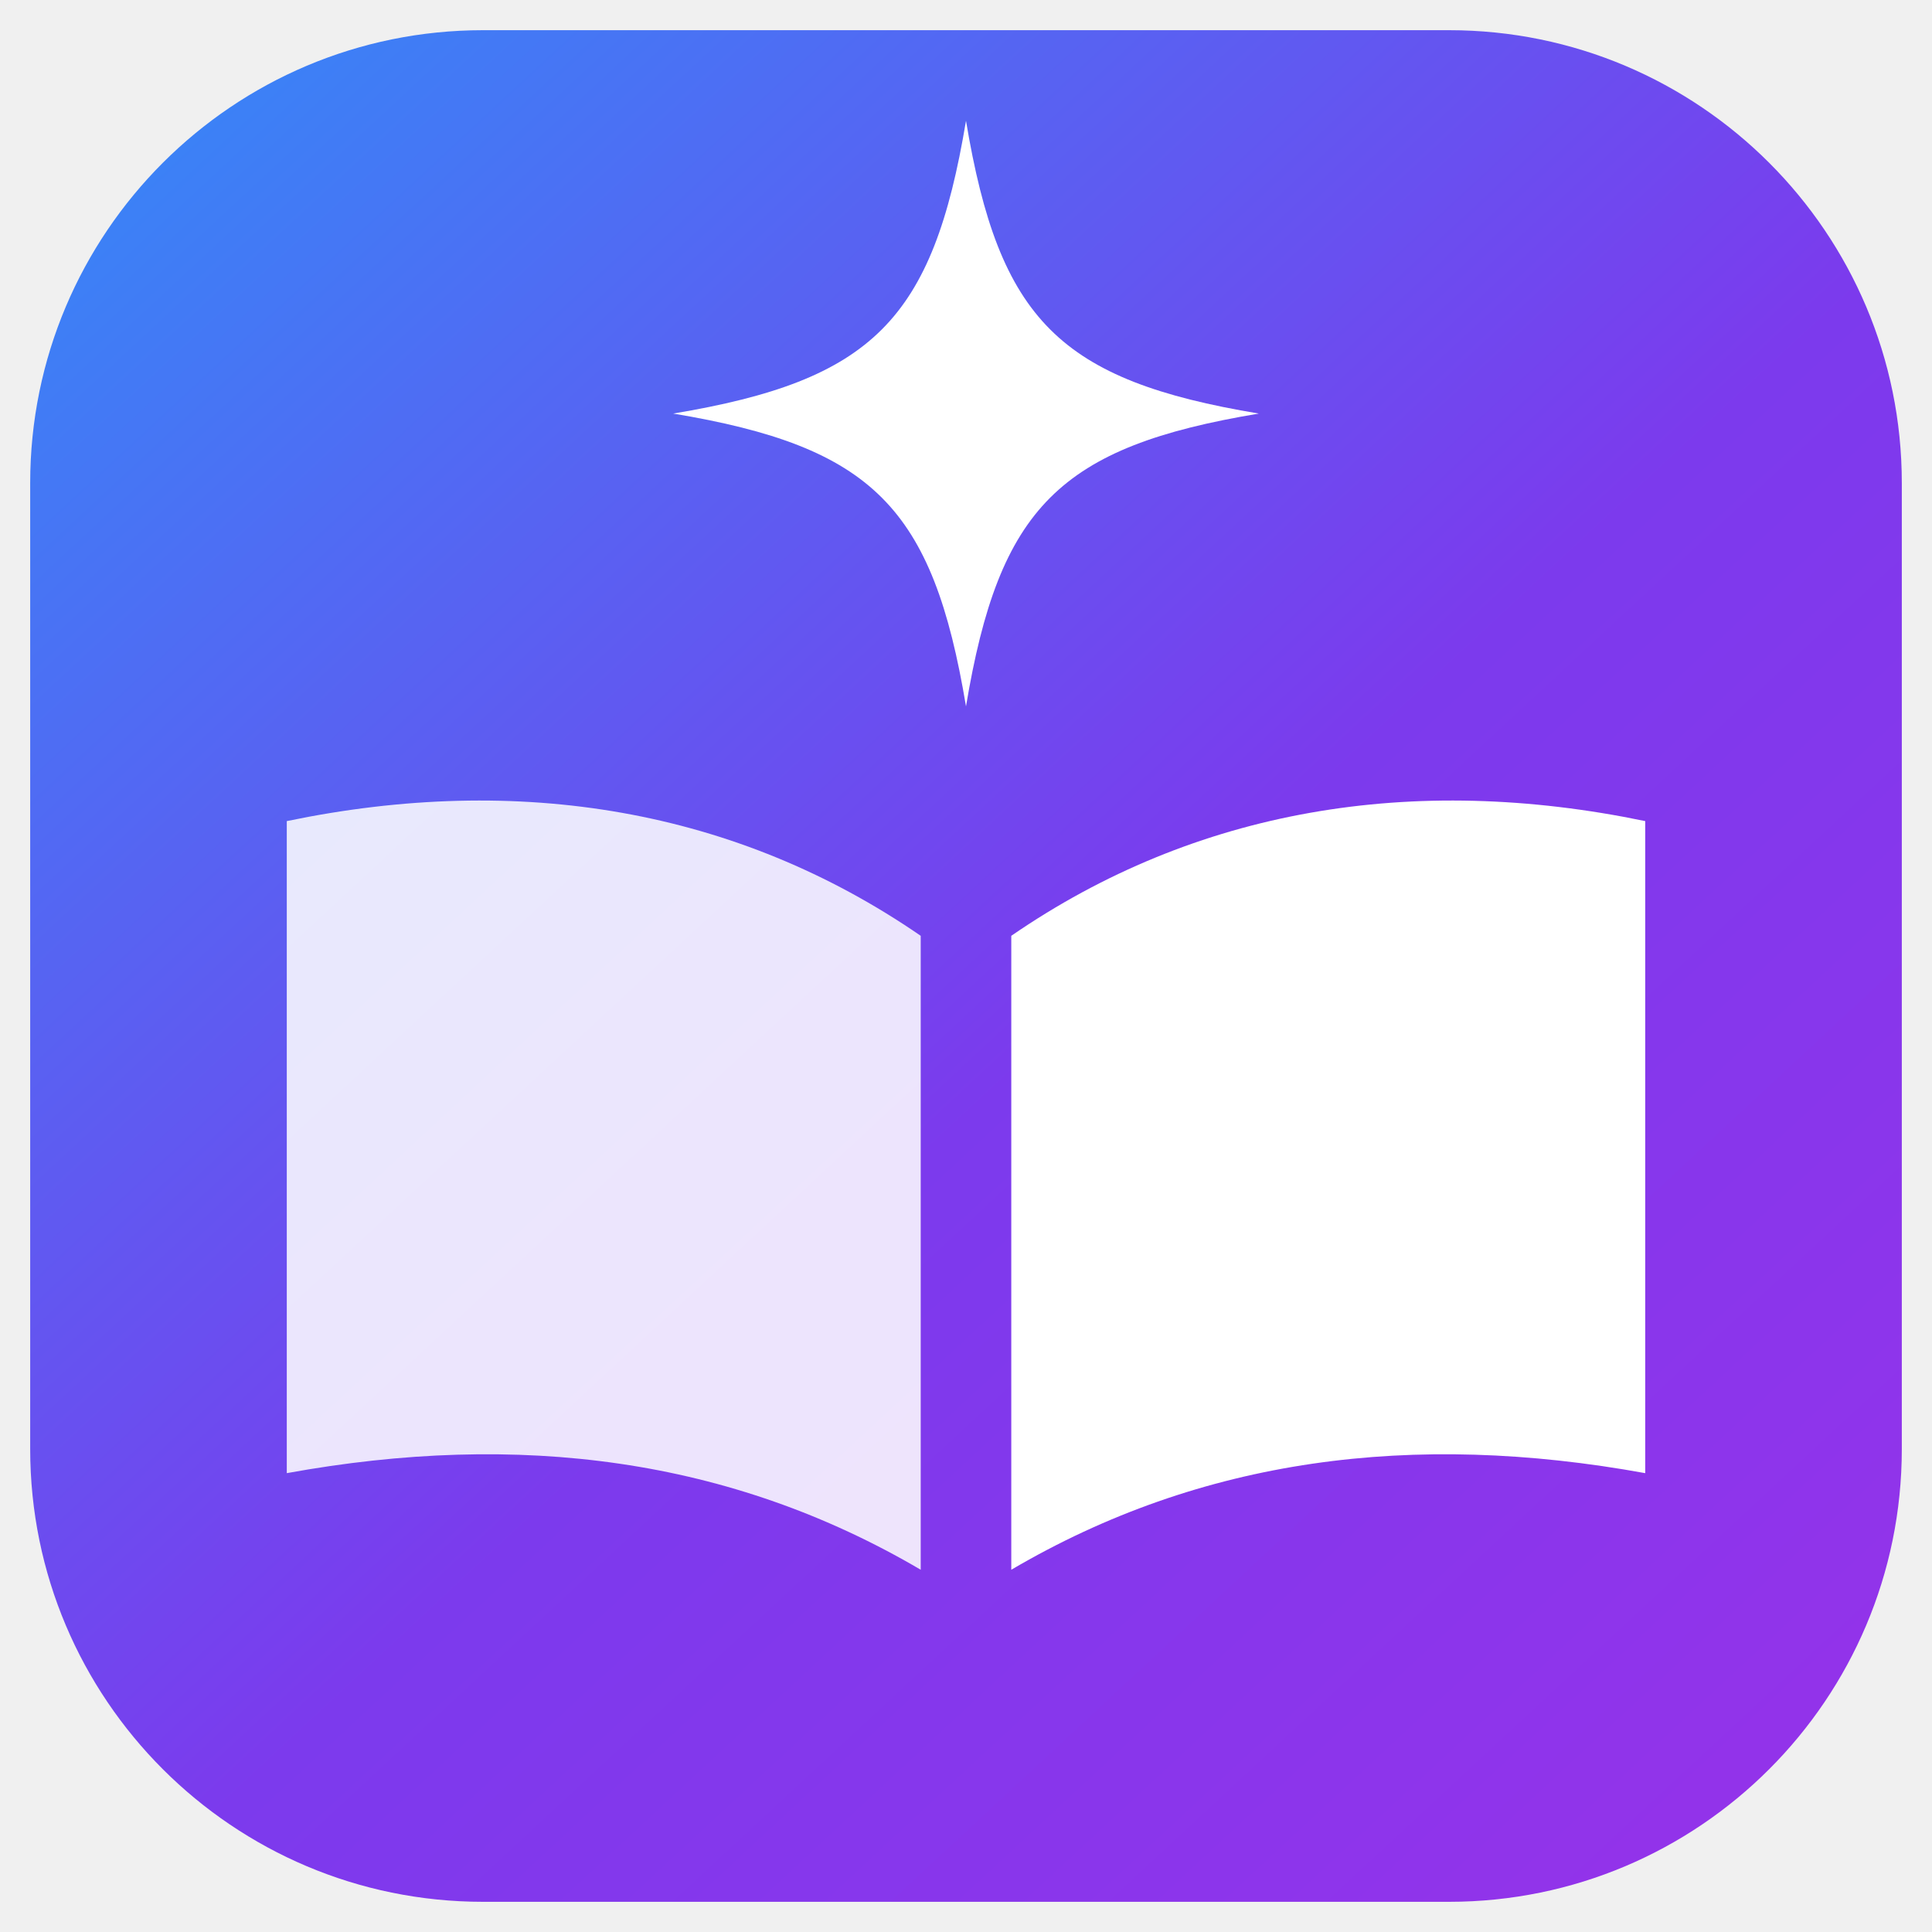
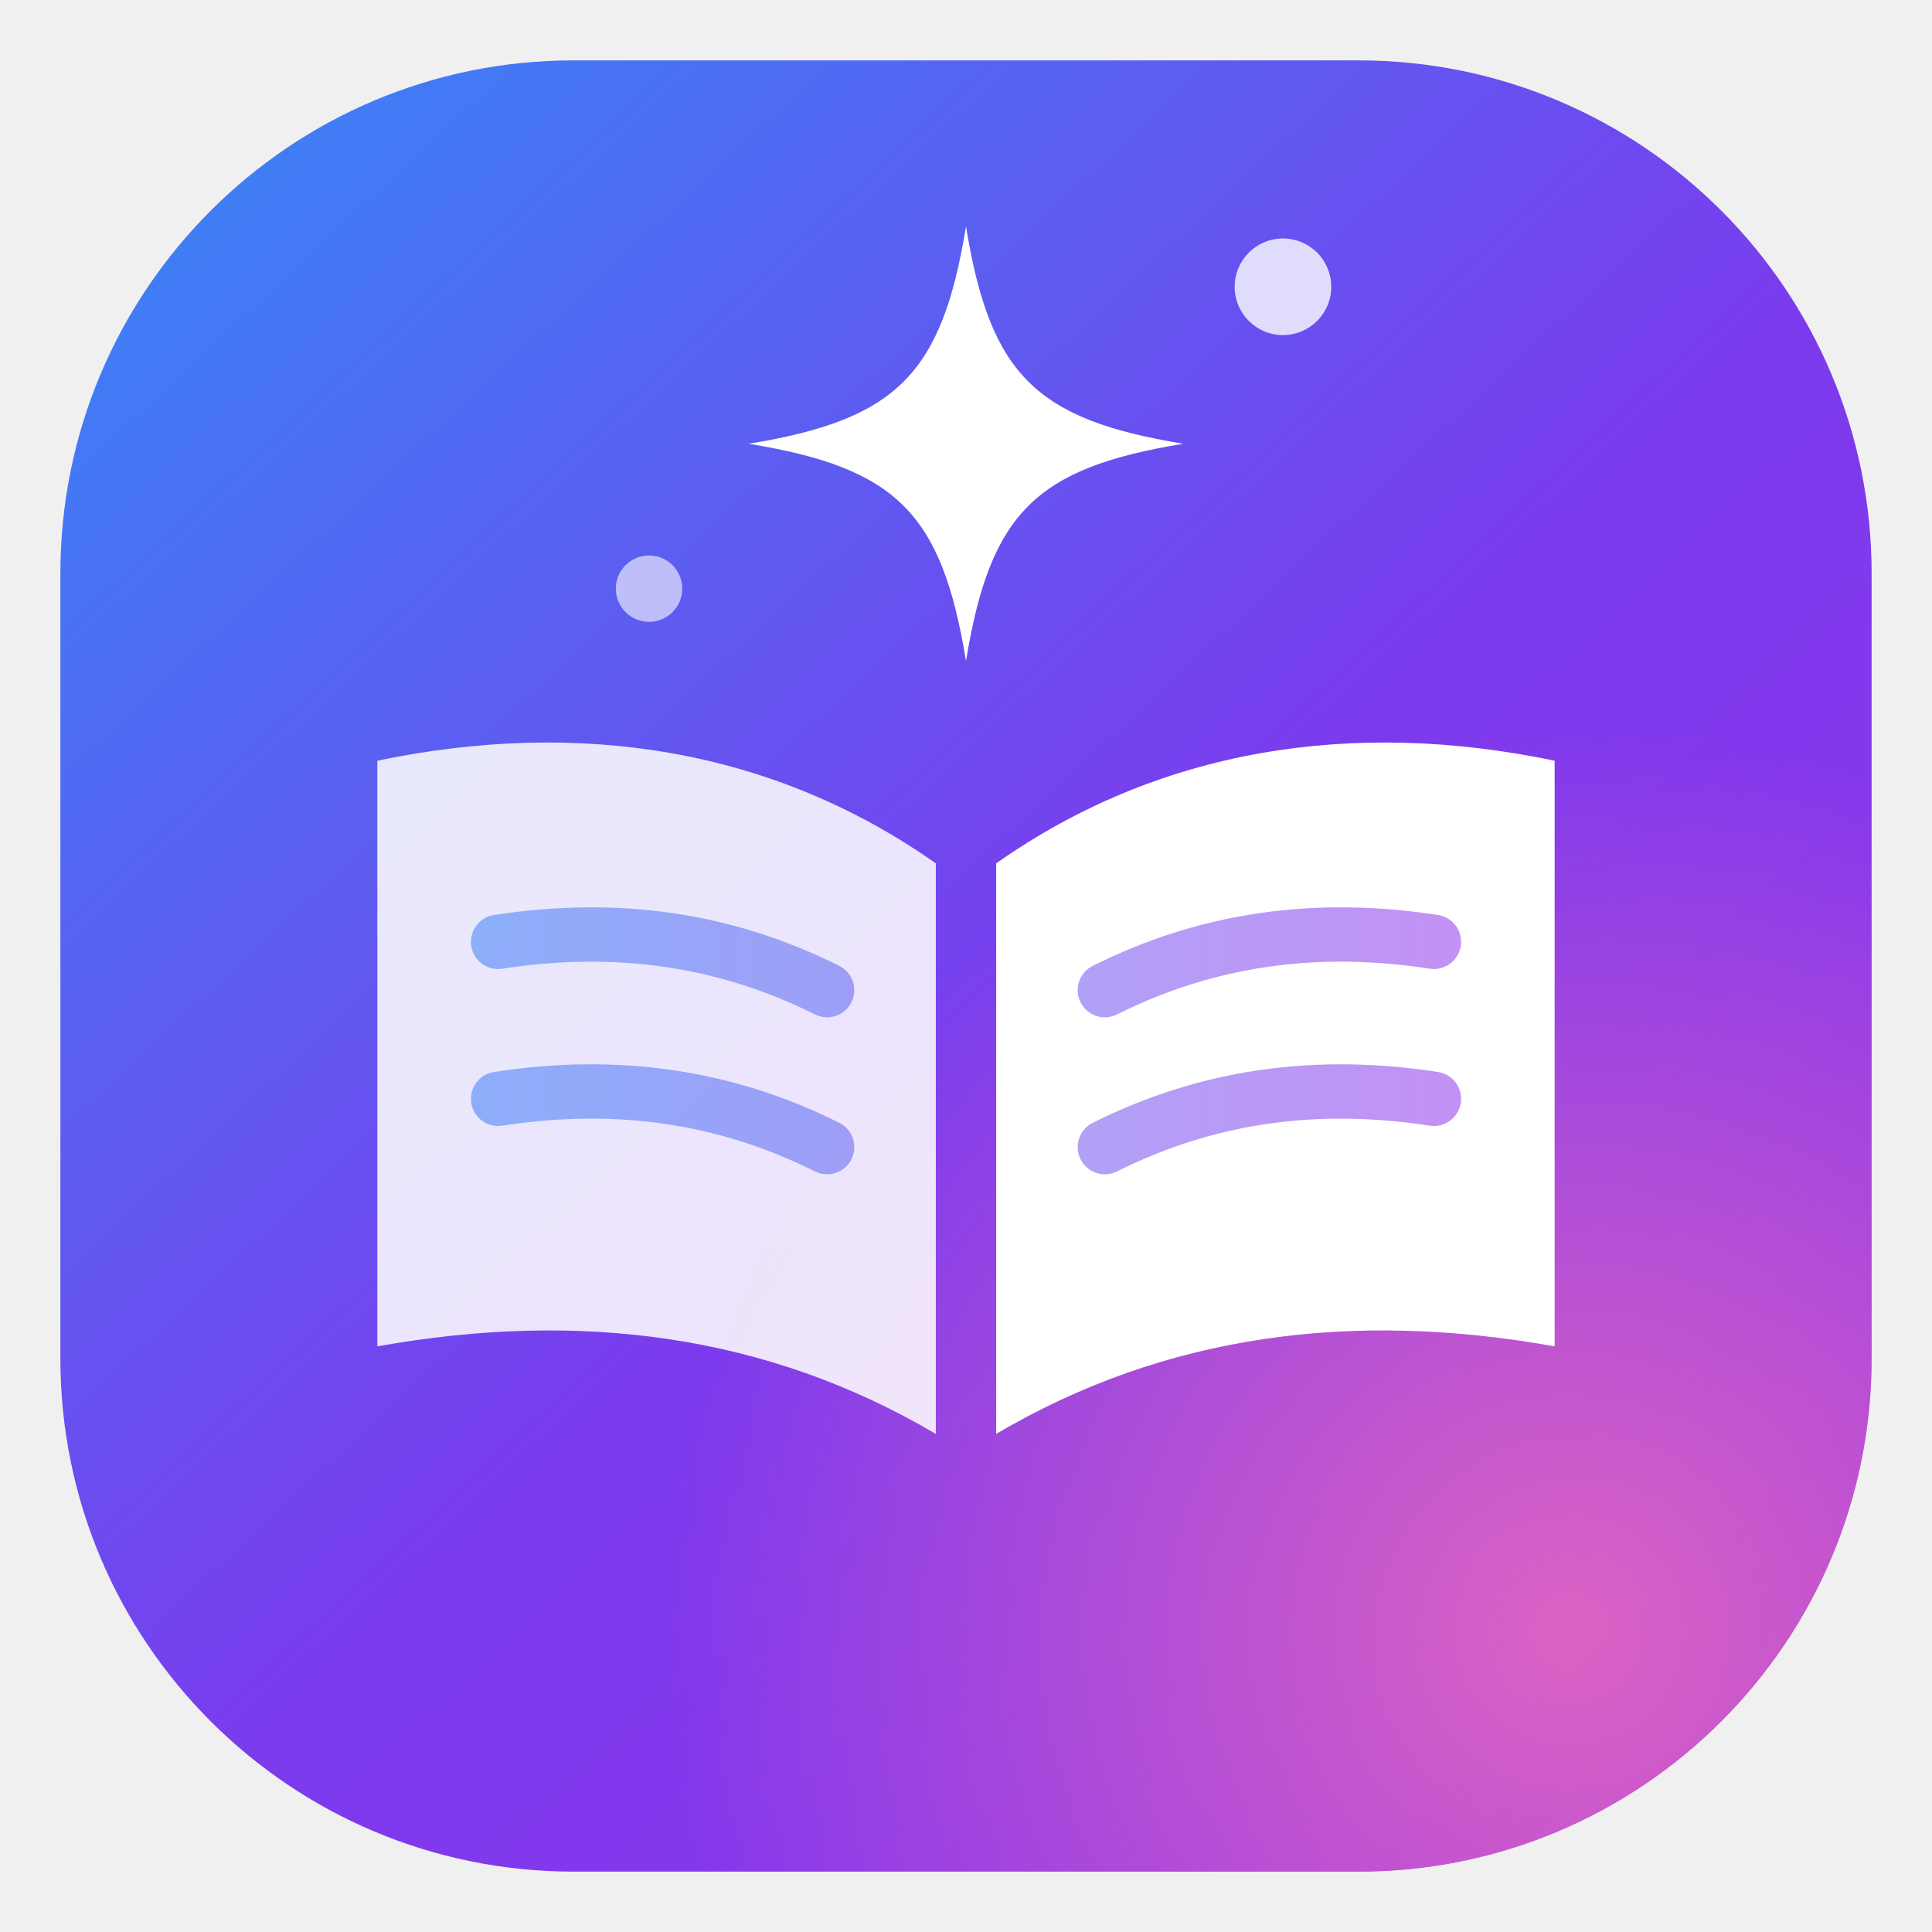
- <svg xmlns="http://www.w3.org/2000/svg" viewBox="0 0 64 64">
+ <svg xmlns="http://www.w3.org/2000/svg" viewBox="0 0 64 64" role="img" aria-label="Thoughty">
  <defs>
    <linearGradient id="thoughty-tile" x1="6" y1="4" x2="58" y2="60" gradientUnits="userSpaceOnUse">
      <stop offset="0" stop-color="#3B82F6" />
      <stop offset="0.55" stop-color="#7C3AED" />
      <stop offset="1" stop-color="#9333EA" />
    </linearGradient>
+     <radialGradient id="thoughty-glow" cx="52" cy="54" r="30" gradientUnits="userSpaceOnUse">
+       <stop offset="0" stop-color="#F472B6" stop-opacity="0.75" />
+       <stop offset="1" stop-color="#F472B6" stop-opacity="0" />
+     </radialGradient>
+     <linearGradient id="thoughty-ink" x1="14" y1="0" x2="50" y2="0" gradientUnits="userSpaceOnUse">
+       <stop offset="0" stop-color="#3B82F6" />
+       <stop offset="1" stop-color="#9333EA" />
+     </linearGradient>
  </defs>
-   <rect x="1" y="1" width="62" height="62" rx="15" fill="url(#thoughty-tile)" />
-   <path d="M30.5 52C24.2 48.3 17.2 47.4 9.5 48.8V27.2C17.2 25.6 24.4 26.8 30.5 31Z" fill="#FFFFFF" fill-opacity="0.86" />
-   <path d="M33.5 52C39.8 48.3 46.8 47.4 54.5 48.8V27.2C46.8 25.6 39.6 26.8 33.5 31Z" fill="#FFFFFF" />
-   <path d="M32 4C33.1 10.6 35.1 12.6 41.7 13.7C35.1 14.8 33.1 16.8 32 23.4C30.9 16.8 28.9 14.8 22.3 13.7C28.9 12.6 30.9 10.6 32 4Z" fill="#FFFFFF" />
+   <rect x="2" y="2" width="60" height="60" rx="17" fill="url(#thoughty-tile)" />
+   <rect x="2" y="2" width="60" height="60" rx="17" fill="url(#thoughty-glow)" />
+   <path d="M31 47.5C25.4 44.2 19.2 43.4 12.5 44.6V25.2C19.2 23.8 25.6 24.8 31 28.6Z" fill="#FFFFFF" fill-opacity="0.86" />
+   <path d="M33 47.5C38.6 44.2 44.8 43.4 51.5 44.6V25.2C44.8 23.8 38.4 24.8 33 28.6Z" fill="#FFFFFF" />
+   <g fill="none" stroke="url(#thoughty-ink)" stroke-linecap="round" stroke-width="1.8" stroke-opacity="0.55">
+     <path d="M16.5 31.2C20.4 30.6 24 31.1 27.4 32.8" />
+     <path d="M16.5 36.4C20.4 35.8 24 36.3 27.4 38" />
+     <path d="M36.6 32.8C40 31.1 43.6 30.6 47.5 31.2" />
+     <path d="M36.6 38C40 36.3 43.6 35.8 47.5 36.4" />
+   </g>
+   <path d="M32 7.5C32.8 12.4 34.3 13.9 39.2 14.7C34.3 15.5 32.8 17 32 21.9C31.2 17 29.7 15.5 24.8 14.7C29.7 13.9 31.2 12.4 32 7.5Z" fill="#FFFFFF" />
+   <circle cx="42.5" cy="9.5" r="1.6" fill="#FFFFFF" fill-opacity="0.8" />
+   <circle cx="21.5" cy="19.5" r="1.1" fill="#FFFFFF" fill-opacity="0.6" />
</svg>
